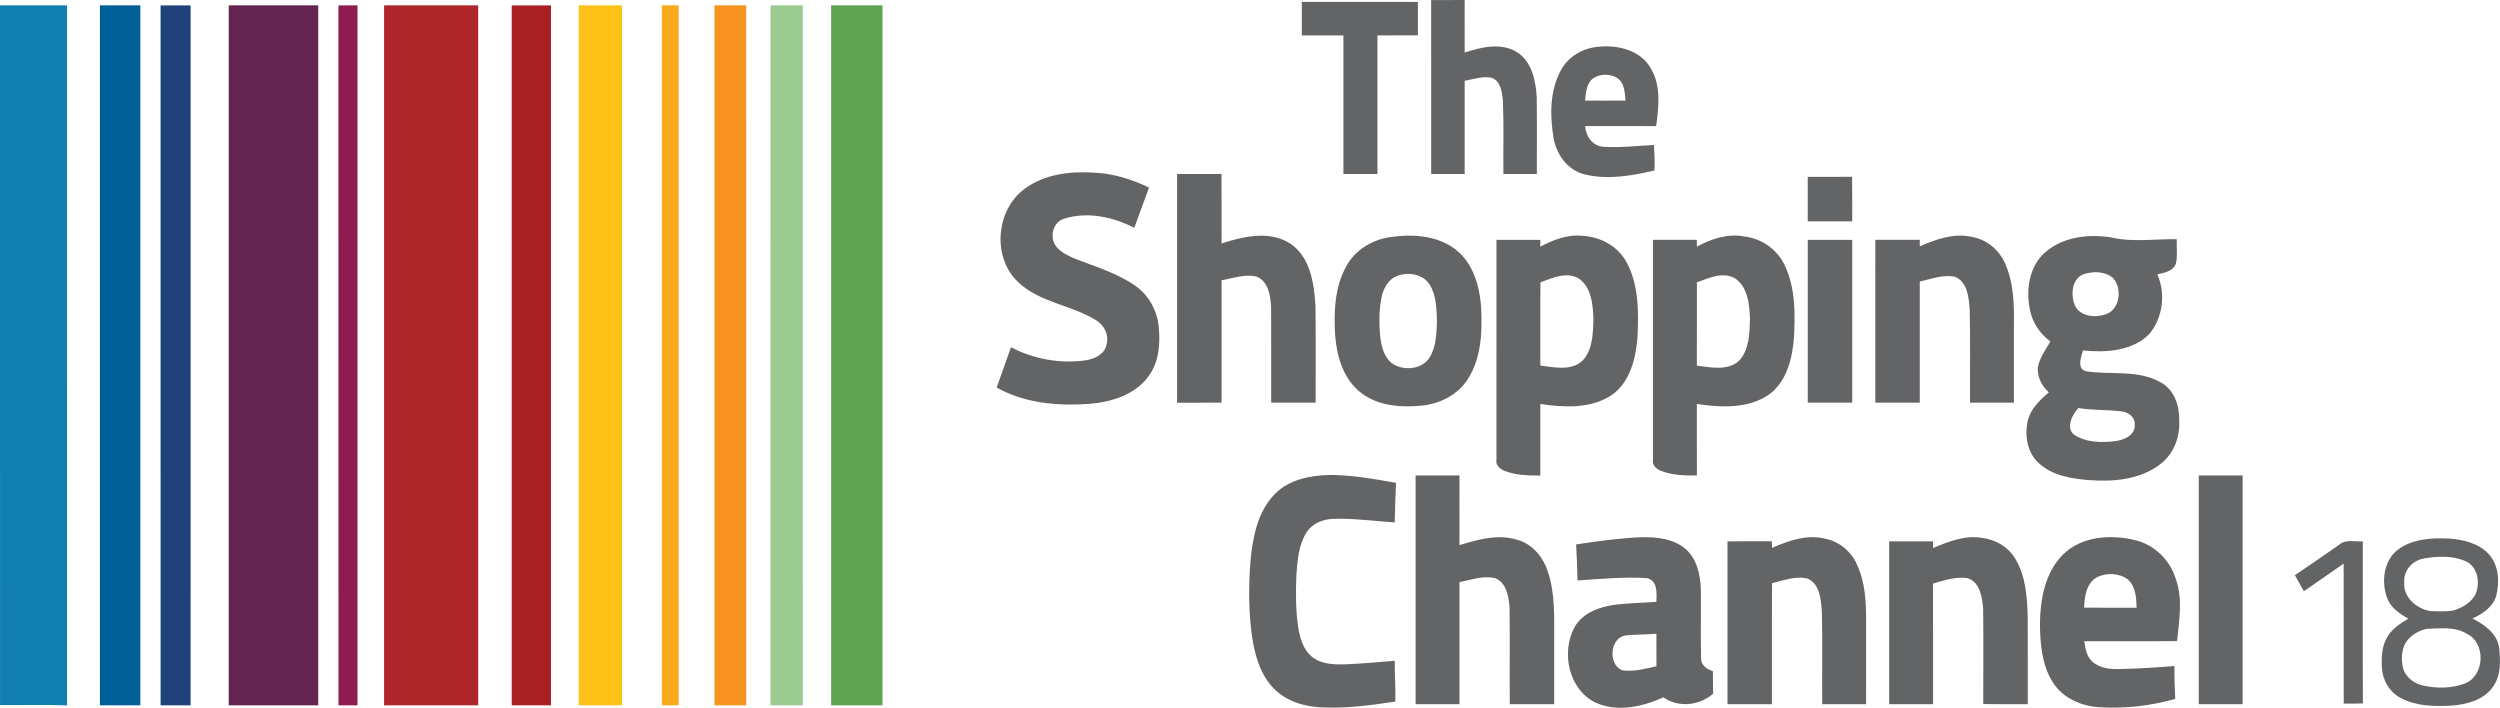
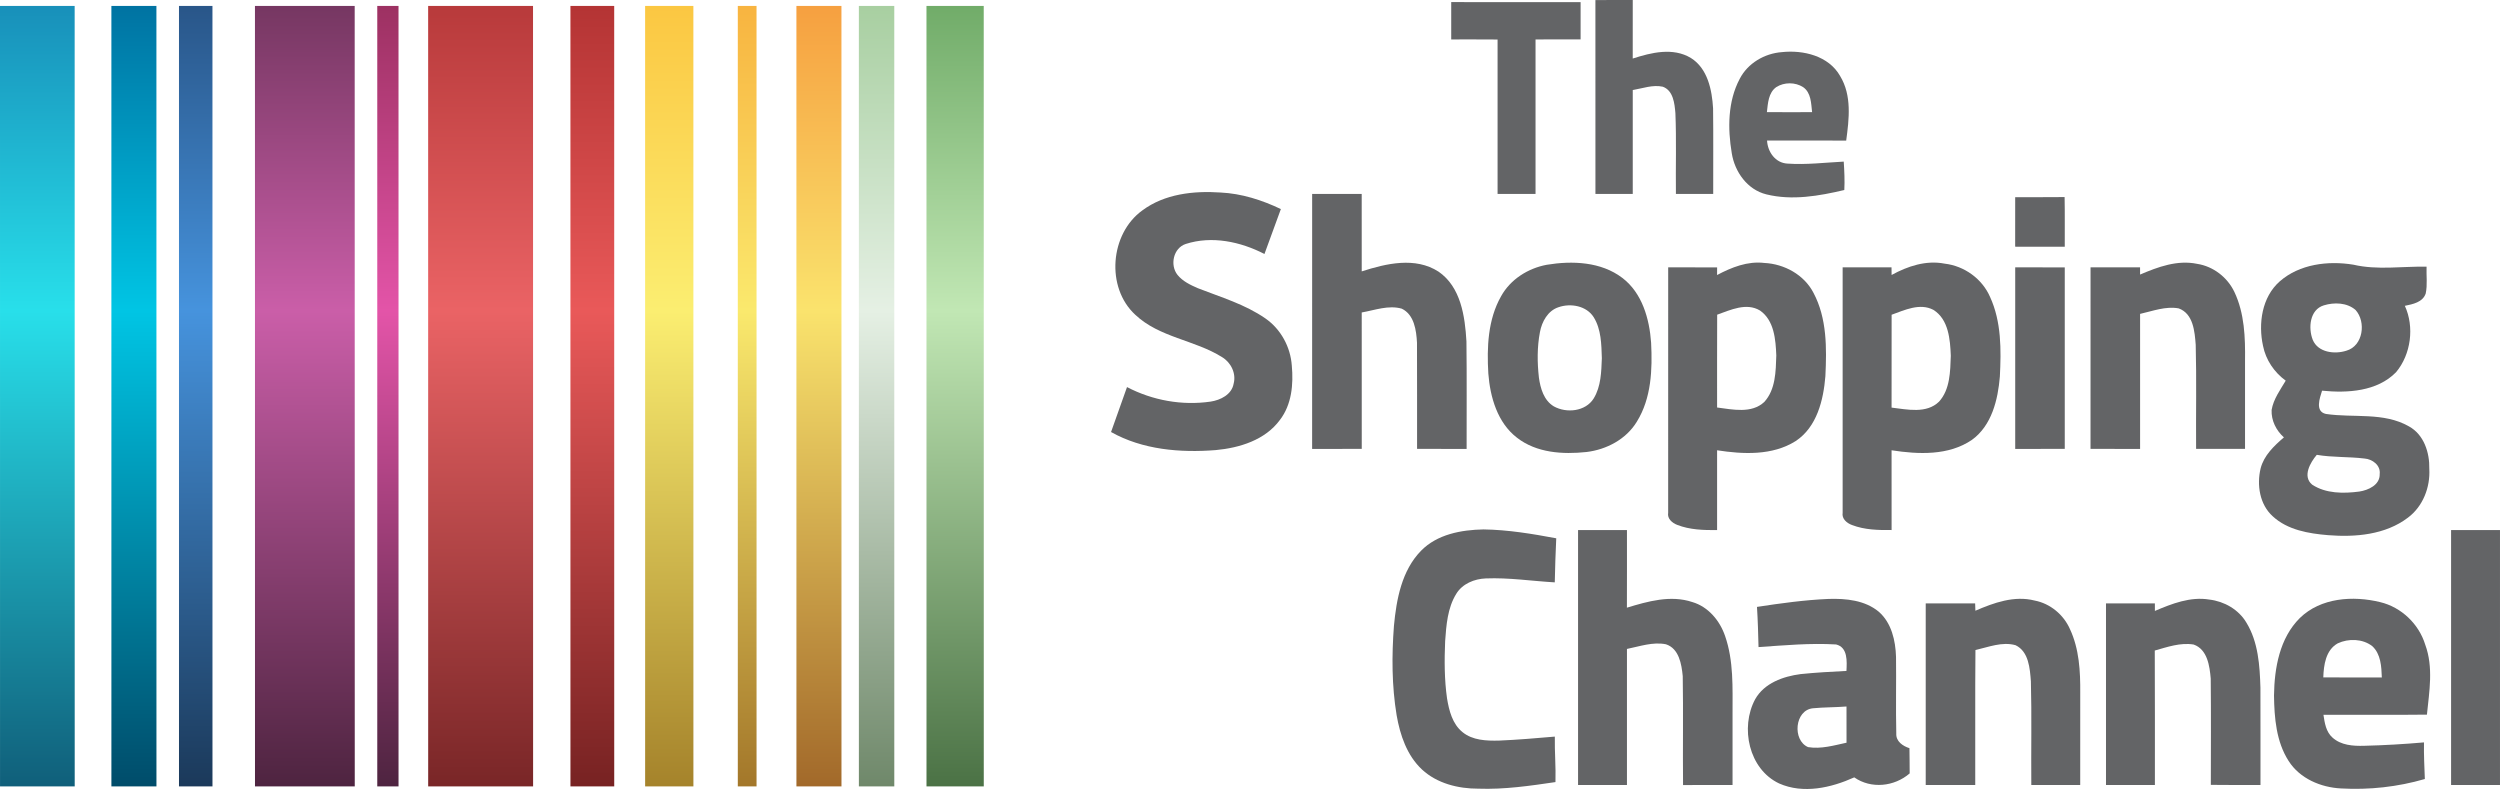
- <svg xmlns="http://www.w3.org/2000/svg" width="1082.156pt" height="306.37pt" viewBox="0 0 1082.156 306.37" version="1.1" id="svg2">
-   <defs id="defs88" />
-   <g id="#636466ff" transform="translate(-0.9975,-0.9360494)">
+ <svg xmlns="http://www.w3.org/2000/svg" xmlns:xlink="http://www.w3.org/1999/xlink" width="970.757pt" height="306.37pt" viewBox="0 0 970.757 306.37" version="1.1" id="svg2">
+   <defs id="defs88">
+     <linearGradient id="linearGradient6676">
+       <stop style="stop-color:#4b7245;stop-opacity:1" offset="0" id="stop6670" />
+       <stop id="stop6672" offset="0.61" style="stop-color:#c1e7b4;stop-opacity:1" />
+       <stop style="stop-color:#71ac69;stop-opacity:1" offset="1" id="stop6674" />
+     </linearGradient>
+     <linearGradient id="linearGradient6668">
+       <stop style="stop-color:#6f886a;stop-opacity:1" offset="0" id="stop6662" />
+       <stop id="stop6664" offset="0.61" style="stop-color:#e5f0e4;stop-opacity:1" />
+       <stop style="stop-color:#a8cfa1;stop-opacity:1" offset="1" id="stop6666" />
+     </linearGradient>
+     <linearGradient id="linearGradient6660">
+       <stop style="stop-color:#a2692a;stop-opacity:1" offset="0" id="stop6654" />
+       <stop id="stop6656" offset="0.61" style="stop-color:#fae36d;stop-opacity:1" />
+       <stop style="stop-color:#f6a040;stop-opacity:1" offset="1" id="stop6658" />
+     </linearGradient>
+     <linearGradient id="linearGradient6652">
+       <stop style="stop-color:#a3772a;stop-opacity:1" offset="0" id="stop6646" />
+       <stop id="stop6648" offset="0.61" style="stop-color:#fae96d;stop-opacity:1" />
+       <stop style="stop-color:#f8b440;stop-opacity:1" offset="1" id="stop6650" />
+     </linearGradient>
+     <linearGradient id="linearGradient6644">
+       <stop style="stop-color:#a5832b;stop-opacity:1" offset="0" id="stop6638" />
+       <stop id="stop6640" offset="0.61" style="stop-color:#fbee71;stop-opacity:1" />
+       <stop style="stop-color:#fbc742;stop-opacity:1" offset="1" id="stop6642" />
+     </linearGradient>
+     <linearGradient id="linearGradient6636">
+       <stop style="stop-color:#772222;stop-opacity:1" offset="0" id="stop6630" />
+       <stop id="stop6632" offset="0.61" style="stop-color:#e95959;stop-opacity:1" />
+       <stop style="stop-color:#b43434;stop-opacity:1" offset="1" id="stop6634" />
+     </linearGradient>
+     <linearGradient id="linearGradient6628">
+       <stop style="stop-color:#792627;stop-opacity:1" offset="0" id="stop6622" />
+       <stop id="stop6624" offset="0.61" style="stop-color:#ea6365;stop-opacity:1" />
+       <stop style="stop-color:#b83a3b;stop-opacity:1" offset="1" id="stop6626" />
+     </linearGradient>
+     <linearGradient id="linearGradient6620">
+       <stop style="stop-color:#4e2440;stop-opacity:1" offset="0" id="stop6614" />
+       <stop id="stop6616" offset="0.61" style="stop-color:#e354a8;stop-opacity:1" />
+       <stop style="stop-color:#9d3162;stop-opacity:1" offset="1" id="stop6618" />
+     </linearGradient>
+     <linearGradient id="linearGradient6612">
+       <stop style="stop-color:#4e2440;stop-opacity:1" offset="0" id="stop6606" />
+       <stop id="stop6608" offset="0.61" style="stop-color:#ca5ea8;stop-opacity:1" />
+       <stop style="stop-color:#763762;stop-opacity:1" offset="1" id="stop6610" />
+     </linearGradient>
+     <linearGradient id="linearGradient6604">
+       <stop style="stop-color:#1b395a;stop-opacity:1" offset="0" id="stop6598" />
+       <stop id="stop6600" offset="0.61" style="stop-color:#4693dd;stop-opacity:1" />
+       <stop style="stop-color:#295689;stop-opacity:1" offset="1" id="stop6602" />
+     </linearGradient>
+     <linearGradient id="linearGradient6448">
+       <stop id="stop6442" offset="0" style="stop-color:#004c6a;stop-opacity:1" />
+       <stop style="stop-color:#00c5e4;stop-opacity:1" offset="0.61" id="stop6444" />
+       <stop id="stop6446" offset="1" style="stop-color:#0073a2;stop-opacity:1" />
+     </linearGradient>
+     <linearGradient id="linearGradient6372">
+       <stop style="stop-color:#105f7a;stop-opacity:1" offset="0" id="stop6368" />
+       <stop id="stop6376" offset="0.61" style="stop-color:#28dfea;stop-opacity:1" />
+       <stop style="stop-color:#1890ba;stop-opacity:1" offset="1" id="stop6370" />
+     </linearGradient>
+     <linearGradient xlink:href="#linearGradient6372" id="linearGradient6374" x1="31.976" y1="130.665" x2="31.976" y2="38.034" gradientUnits="userSpaceOnUse" gradientTransform="translate(-27.63541,63.198)" />
+     <linearGradient xlink:href="#linearGradient6448" id="linearGradient6374-7" x1="31.976" y1="130.665" x2="31.976" y2="38.034" gradientUnits="userSpaceOnUse" gradientTransform="matrix(0.6032291,0,0,1,-3.435111,63.1981)" />
+     <linearGradient xlink:href="#linearGradient6604" id="linearGradient6374-7-2" x1="31.976" y1="130.665" x2="31.976" y2="38.034" gradientUnits="userSpaceOnUse" gradientTransform="matrix(0.4483665,0,0,1,8.87605,63.19811)" />
+     <linearGradient xlink:href="#linearGradient6612" id="linearGradient6374-7-2-4" x1="31.976" y1="130.665" x2="31.976" y2="38.034" gradientUnits="userSpaceOnUse" gradientTransform="matrix(1.335975,0,0,1,-6.625962,63.19811)" />
+     <linearGradient xlink:href="#linearGradient6620" id="linearGradient6374-7-2-5" x1="31.976" y1="130.665" x2="31.976" y2="38.034" gradientUnits="userSpaceOnUse" gradientTransform="matrix(0.2847174,0,0,1,36.95885,63.1981)" />
+     <linearGradient xlink:href="#linearGradient6628" id="linearGradient6374-7-2-49" x1="31.976" y1="130.665" x2="31.976" y2="38.034" gradientUnits="userSpaceOnUse" gradientTransform="matrix(1.404915,0,0,1,12.04691,63.19811)" />
+     <linearGradient xlink:href="#linearGradient6636" id="linearGradient6374-7-2-7" x1="31.976" y1="130.665" x2="31.976" y2="38.034" gradientUnits="userSpaceOnUse" gradientTransform="matrix(0.5862474,0,0,1,51.57796,63.1981)" />
+     <linearGradient xlink:href="#linearGradient6644" id="linearGradient6374-7-2-57" x1="31.976" y1="130.665" x2="31.976" y2="38.034" gradientUnits="userSpaceOnUse" gradientTransform="matrix(0.6464014,0,0,1,58.79003,63.19811)" />
+     <linearGradient xlink:href="#linearGradient6652" id="linearGradient6374-7-2-3" x1="31.976" y1="130.665" x2="31.976" y2="38.034" gradientUnits="userSpaceOnUse" gradientTransform="matrix(0.250923,0,0,1,80.73312,63.1981)" />
+     <linearGradient xlink:href="#linearGradient6660" id="linearGradient6374-7-2-72" x1="31.976" y1="130.665" x2="31.976" y2="38.034" gradientUnits="userSpaceOnUse" gradientTransform="matrix(0.6032005,0,0,1,77.96097,63.19811)" />
+     <linearGradient xlink:href="#linearGradient6668" id="linearGradient6374-7-2-31" x1="31.976" y1="130.665" x2="31.976" y2="38.034" gradientUnits="userSpaceOnUse" gradientTransform="matrix(0.474197,0,0,1,88.94726,63.1981)" />
+     <linearGradient xlink:href="#linearGradient6676" id="linearGradient6374-7-2-2" x1="31.976" y1="130.665" x2="31.976" y2="38.034" gradientUnits="userSpaceOnUse" gradientTransform="matrix(0.7669255,0,0,1,88.89194,63.1981)" />
+   </defs>
+   <g id="#636466ff" transform="translate(-0.9974993,-0.9360494)">
    <path d="m 620.5,0.97 c 4.83,-0.05 9.66,-0.03 14.5,-0.03 0,7.58 0,15.16 -0.01,22.73 7.2,-2.33 15.64,-4.41 22.58,-0.22 6.53,4.08 8.19,12.39 8.62,19.54 0.14,11.08 0.02,22.17 0.05,33.26 -4.83,0 -9.66,0 -14.48,0 -0.13,-10.47 0.23,-20.94 -0.2,-31.39 -0.32,-3.72 -0.81,-8.8 -4.92,-10.26 -3.89,-0.84 -7.82,0.66 -11.64,1.3 -0.01,13.45 0,26.9 0,40.35 -4.83,0 -9.66,0 -14.49,0 -0.03,-25.09 0,-50.19 -0.01,-75.28 z" id="path5" style="opacity:1;fill:#636466" />
    <path d="m 564.51,16.25 c -0.02,-4.83 -0.02,-9.67 0,-14.5 16.75,0.01 33.49,-0.01 50.24,0.01 0,4.83 0,9.65 0,14.48 -5.83,0.02 -11.67,0 -17.5,0.01 -0.01,20 0.01,40 0,59.99 -4.92,0.01 -9.83,0.01 -14.74,0.01 -0.02,-19.99 -0.02,-39.98 0,-59.97 -6,-0.06 -12,-0.02 -18,-0.03 z" id="path7" style="opacity:1;fill:#636466" />
    <path d="m 676.53,31.56 c 3.12,-6.07 9.63,-9.88 16.35,-10.38 8.34,-0.91 18.22,1.45 22.63,9.26 4.62,7.57 3.49,16.74 2.37,25.09 -10.24,-0.06 -20.49,-0.02 -30.73,-0.02 0.23,4.4 3.22,8.71 7.92,8.95 7.28,0.51 14.58,-0.4 21.86,-0.77 0.23,3.67 0.42,7.35 0.22,11.03 -9.84,2.32 -20.29,4.16 -30.27,1.69 -7.38,-1.81 -12.28,-8.73 -13.43,-15.97 -1.61,-9.59 -1.58,-20.1 3.08,-28.88 m 14.2,3.2 c -3.08,2.18 -3.24,6.31 -3.64,9.71 5.85,0.05 11.7,0.03 17.55,0.01 -0.39,-3.37 -0.36,-7.55 -3.47,-9.7 -3.07,-1.99 -7.37,-1.98 -10.44,-0.02 z" id="path9" style="opacity:1;fill:#636466" />
    <path d="m 444.57,82.64 c 8.63,-6.43 19.94,-7.67 30.38,-6.95 8.16,0.39 16.08,2.92 23.41,6.43 -2.09,5.83 -4.24,11.63 -6.37,17.44 -9.27,-4.78 -20.41,-7.17 -30.55,-3.9 -4.83,1.56 -6.25,8.22 -3.21,12.02 2.01,2.49 5.01,3.91 7.89,5.16 8.93,3.5 18.34,6.25 26.29,11.78 5.96,4.15 9.7,11.08 10.2,18.3 0.67,7.24 -0.03,15.11 -4.61,21.07 -5.73,7.82 -15.68,10.87 -24.94,11.72 -13.78,1.08 -28.37,-0.12 -40.64,-7.02 2.08,-5.82 4.14,-11.63 6.2,-17.45 9.9,5.18 21.39,7.25 32.46,5.64 3.84,-0.58 8.18,-2.72 8.93,-6.91 1.1,-4.03 -1.03,-8.32 -4.53,-10.39 -10.63,-6.66 -24.3,-7.58 -33.66,-16.43 -11.5,-10.59 -9.81,-31.44 2.75,-40.51 z" id="path11" style="opacity:1;fill:#636466" />
    <path d="m 510.51,76.24 c 6.41,0.02 12.82,0 19.24,0.01 0.01,10.02 -0.01,20.05 0.01,30.07 9.49,-3.08 20.8,-5.73 29.8,0.08 8.69,5.94 10.3,17.38 10.86,27.09 0.18,13.92 0.04,27.84 0.07,41.76 -6.42,0 -12.83,0.01 -19.24,-0.01 -0.02,-13.74 0.04,-27.47 -0.03,-41.21 -0.25,-4.8 -1.06,-10.91 -5.92,-13.24 -5.14,-1.47 -10.46,0.59 -15.54,1.48 -0.01,17.65 -0.03,35.3 0.01,52.95 -6.43,0.06 -12.85,0.02 -19.27,0.03 0,-33.01 -0.01,-66.01 0.01,-99.01 z" id="path13" style="opacity:1;fill:#636466" />
    <path d="m 783.5,77.5 c 6.39,-0.02 12.79,0.04 19.19,-0.04 0.13,6.43 0.03,12.86 0.06,19.29 -6.42,0 -12.84,0.02 -19.26,-0.02 0.02,-6.41 0,-12.82 0.01,-19.23 z" id="path15" style="opacity:1;fill:#636466" />
    <path d="m 601.6,103.75 c 9.89,-1.63 21.08,-1.21 29.36,5.1 7.71,5.87 10.52,15.9 11.17,25.17 0.53,10.39 0.11,21.55 -5.54,30.65 -4.12,6.82 -11.77,10.84 -19.53,11.78 -9.22,0.99 -19.4,0.37 -27,-5.54 -7.61,-5.84 -10.44,-15.77 -11.14,-24.94 -0.6,-10.14 -0.19,-20.97 4.96,-30.01 3.62,-6.55 10.45,-10.85 17.72,-12.21 m 4.6,16.47 c -4.17,1.34 -6.49,5.61 -7.24,9.68 -1.11,5.81 -1.06,11.8 -0.4,17.66 0.58,4.18 1.92,8.86 5.79,11.17 4.93,2.75 12.32,2.01 15.48,-3.07 2.86,-4.66 2.96,-10.36 3.17,-15.66 -0.18,-5.36 -0.23,-11.14 -3.14,-15.85 -2.78,-4.47 -8.95,-5.57 -13.66,-3.93 z" id="path17" style="opacity:1;fill:#636466" />
    <path d="m 667.74,107.73 c 5.62,-2.98 11.85,-5.47 18.34,-4.69 7.78,0.38 15.46,4.57 19.1,11.61 5.26,9.88 5.15,21.48 4.62,32.36 -0.75,9.28 -3.28,19.75 -11.55,25.2 -9.02,5.69 -20.37,5.14 -30.5,3.57 -0.01,10.33 0.01,20.66 0,30.99 -5.21,0.04 -10.58,-0.09 -15.49,-2.02 -1.93,-0.75 -3.92,-2.39 -3.51,-4.69 0,-31.77 0,-63.54 0.01,-95.31 6.33,0 12.66,-0.01 19,0.01 -0.01,0.74 -0.02,2.23 -0.02,2.97 m 0.04,15.4 c -0.07,12.02 -0.01,24.03 -0.03,36.04 6.01,0.77 13.37,2.46 18.31,-2.14 4.43,-4.82 4.48,-11.89 4.68,-18.06 -0.25,-6.14 -0.79,-13.58 -6.3,-17.44 -5.28,-3.21 -11.45,-0.25 -16.66,1.6 z" id="path19" style="opacity:1;fill:#636466" />
    <path d="m 735.51,107.71 c 6.25,-3.42 13.4,-5.81 20.59,-4.4 7.63,0.88 14.56,5.86 17.64,12.92 4.44,9.65 4.33,20.55 3.81,30.93 -0.75,8.97 -3.13,19 -10.84,24.57 -9.07,6.21 -20.83,5.65 -31.21,4.05 0,10.32 -0.01,20.64 0.01,30.97 -5.16,0.06 -10.48,-0.06 -15.36,-1.94 -2.01,-0.73 -4.05,-2.41 -3.65,-4.78 0,-31.76 -0.01,-63.52 0,-95.28 6.33,0 12.65,0 18.98,0 0.01,0.74 0.03,2.22 0.03,2.96 m 0.01,15.44 c -0.04,12.02 -0.01,24.04 -0.02,36.06 6.08,0.72 13.54,2.46 18.43,-2.31 4.33,-4.78 4.35,-11.76 4.57,-17.83 -0.25,-6.31 -0.84,-14.12 -6.77,-17.82 -5.25,-2.75 -11.15,0.08 -16.21,1.9 z" id="path21" style="opacity:1;fill:#636466" />
    <path d="m 832,107.55 c 6.94,-2.97 14.49,-5.76 22.15,-4.16 6.28,0.97 11.77,5.22 14.48,10.94 3.93,8.29 4.24,17.7 4.12,26.71 -0.01,11.4 0,22.8 0,34.2 -6.33,0.01 -12.67,0.01 -19,0 -0.1,-13.46 0.2,-26.94 -0.15,-40.4 -0.39,-5.14 -0.93,-12.11 -6.62,-14.16 -5.08,-0.92 -10.09,1.04 -14.98,2.14 -0.01,17.47 0.01,34.95 0,52.43 -6.42,0 -12.83,0 -19.25,-0.01 0,-23.49 0,-46.99 0.01,-70.49 6.4,0 12.81,0 19.23,0 0,0.7 0.01,2.1 0.01,2.8 z" id="path23" style="opacity:1;fill:#636466" />
    <path d="m 886.22,110.2 c 7.7,-6.74 18.78,-8.09 28.58,-6.49 9.33,2.18 18.96,0.61 28.44,0.77 -0.13,3.46 0.39,7.01 -0.33,10.42 -1.15,3.41 -5.03,4.16 -8.1,4.79 3.76,8.21 2.39,18.82 -3.4,25.76 -7.34,7.53 -18.9,8.17 -28.75,7.19 -0.89,2.9 -2.83,8.06 1.49,9.03 10.68,1.6 22.43,-0.79 32.25,4.83 5.82,3.19 8.05,10.19 7.9,16.46 0.42,7.17 -2.46,14.63 -8.29,18.98 -8.76,6.67 -20.42,7.65 -31.03,6.8 -7.53,-0.63 -15.69,-1.99 -21.44,-7.3 -5.12,-4.58 -6.28,-12.19 -4.74,-18.62 1.3,-5.06 5.23,-8.76 9.05,-12.05 -3.02,-2.69 -4.95,-6.55 -4.78,-10.64 0.72,-4.23 3.33,-7.77 5.48,-11.38 -4.46,-3.24 -7.73,-8.06 -8.81,-13.49 -1.9,-8.66 -0.47,-18.93 6.48,-25.06 m 17.11,9.31 c -5.48,1.67 -6.09,8.79 -4.29,13.37 2.04,4.96 8.53,5.71 13.07,4.23 6.51,-1.85 7.73,-11.16 3.57,-15.8 -3.32,-2.9 -8.31,-3.05 -12.35,-1.8 m -4.52,69.61 c 5.31,3.51 12.19,3.5 18.3,2.69 3.53,-0.53 8.07,-2.58 7.93,-6.79 0.42,-3.42 -2.83,-5.82 -5.93,-6.04 -6.14,-0.75 -12.38,-0.39 -18.5,-1.43 -2.54,2.98 -5.64,8.4 -1.8,11.57 z" id="path25" style="opacity:1;fill:#636466" />
    <path d="m 783.51,175.25 c -0.02,-23.5 -0.02,-47 0,-70.5 6.41,0 12.83,-0.01 19.24,0.01 0,23.49 0,46.99 0,70.48 -6.41,0.02 -12.83,0 -19.24,0.01 z" id="path27" style="opacity:1;fill:#636466" />
    <path d="m 552.8,214.79 c 6.27,-6.41 15.62,-8.11 24.23,-8.28 9.51,0.13 18.93,1.71 28.26,3.45 -0.23,5.7 -0.49,11.4 -0.57,17.11 -8.92,-0.51 -17.82,-1.89 -26.78,-1.53 -4.45,0.17 -9.11,2.06 -11.49,6.01 -3.38,5.48 -3.85,12.11 -4.3,18.37 -0.31,7.41 -0.31,14.89 0.74,22.24 0.79,4.74 2.08,9.89 5.99,13.05 3.93,3.23 9.31,3.41 14.16,3.3 7.24,-0.3 14.47,-0.93 21.7,-1.55 -0.1,5.89 0.43,11.77 0.25,17.66 -9.92,1.46 -19.9,2.92 -29.95,2.56 -7.81,0.02 -16.03,-2.02 -21.88,-7.44 -5.84,-5.45 -8.5,-13.36 -9.84,-21.04 -1.9,-11.47 -1.93,-23.19 -1.05,-34.76 0.97,-10.31 3.01,-21.47 10.53,-29.15 z" id="path29" style="opacity:1;fill:#636466" />
    <path d="m 613.76,206.75 c 6.33,0 12.66,-0.01 18.99,0.01 -0.01,10.04 0.03,20.09 -0.02,30.14 8.14,-2.47 16.98,-5 25.38,-2.19 6.22,1.81 10.72,7.24 12.75,13.21 3.35,9.64 2.88,20.01 2.89,30.06 0,9.26 0,18.51 0,27.77 -6.41,0.01 -12.82,-0.02 -19.22,0.02 -0.14,-14.09 0.12,-28.2 -0.12,-42.29 -0.45,-4.61 -1.43,-10.72 -6.53,-12.37 -5.07,-1.02 -10.18,0.82 -15.13,1.81 0,17.61 0,35.22 0,52.83 -6.33,0 -12.66,0 -18.99,0 -0.02,-33 -0.01,-66 0,-99 z" id="path31" style="opacity:1;fill:#636466" />
    <path d="m 952.76,206.75 c 6.32,0 12.66,-0.01 18.99,0.01 0,33 0.01,65.99 0,98.99 -6.34,0 -12.67,0 -18.99,0 -0.01,-33 -0.01,-66 0,-99 z" id="path33" style="opacity:1;fill:#636466" />
    <path d="m 683.24,236.6 c 9.22,-1.41 18.48,-2.7 27.8,-3.1 6.73,-0.21 14.12,0.49 19.5,4.98 4.95,4.32 6.5,11.21 6.69,17.52 0.12,9.93 -0.13,19.86 0.1,29.78 -0.16,3.05 2.53,4.85 5.11,5.68 0.07,3.26 0.06,6.52 0.09,9.79 -5.95,5.15 -14.97,6.12 -21.52,1.54 -8.98,4.06 -19.8,6.52 -29.16,2.37 -11.8,-5.55 -15.22,-21.74 -9.32,-32.7 3.53,-6.29 10.89,-8.89 17.65,-9.77 5.92,-0.61 11.86,-0.93 17.8,-1.23 0.18,-3.69 0.58,-9.16 -4.02,-10.28 -10.04,-0.6 -20.11,0.34 -30.12,1.02 -0.13,-5.2 -0.27,-10.41 -0.6,-15.6 m 19.83,54.44 c 5.01,0.84 10.06,-0.66 14.94,-1.71 -0.02,-4.69 -0.01,-9.38 -0.01,-14.06 -4.34,0.35 -8.7,0.27 -13.03,0.69 -7.11,0.7 -8.07,12.41 -1.9,15.08 z" id="path35" style="opacity:1;fill:#636466" />
    <path d="m 768.05,238.08 c 7.17,-3.1 15.12,-5.97 23.01,-3.95 6.05,1.16 11.24,5.48 13.71,11.1 3.6,7.69 4.06,16.4 3.99,24.76 -0.02,11.92 0,23.84 -0.01,35.76 -6.34,0 -12.66,0 -18.99,0 -0.11,-13.42 0.19,-26.85 -0.16,-40.26 -0.39,-4.99 -0.81,-11.55 -5.96,-14.02 -5.2,-1.46 -10.52,0.73 -15.57,1.88 -0.17,17.46 -0.01,34.94 -0.08,52.41 -6.41,-0.02 -12.82,-0.01 -19.23,-0.01 -0.02,-23.5 -0.01,-47 0,-70.5 6.39,-0.01 12.79,0.02 19.19,-0.02 0.03,0.71 0.07,2.14 0.1,2.85 z" id="path37" style="opacity:1;fill:#636466" />
    <path d="m 837.75,238.16 c 6.63,-2.82 13.79,-5.63 21.14,-4.41 5.82,0.69 11.4,3.88 14.41,8.99 4.6,7.55 5.17,16.65 5.43,25.26 0.05,12.58 0,25.16 0.02,37.75 -6.43,-0.02 -12.86,0.06 -19.28,-0.05 0.01,-13.75 0.11,-27.5 -0.04,-41.24 -0.41,-4.89 -1.28,-11.38 -6.64,-13.25 -5.13,-0.84 -10.21,0.96 -15.09,2.33 0.11,17.4 0.02,34.81 0.05,52.21 -6.33,0 -12.66,0 -18.99,0 -0.01,-23.5 -0.02,-47 0,-70.5 6.32,0 12.65,0 18.98,0 0,0.72 0.01,2.18 0.01,2.91 z" id="path39" style="opacity:1;fill:#636466" />
    <path d="m 894.03,240.92 c 8.12,-7.93 20.67,-8.75 31.19,-6.18 8.23,1.97 15.02,8.46 17.5,16.52 3.24,8.79 1.57,18.15 0.66,27.17 -13.4,0.16 -26.79,0.03 -40.18,0.06 0.47,3.14 0.98,6.61 3.5,8.84 3.3,3.01 8.03,3.33 12.28,3.2 7.76,-0.19 15.52,-0.64 23.26,-1.32 -0.09,4.74 0.15,9.48 0.33,14.22 -10.55,3.07 -21.59,4.28 -32.55,3.66 -7.85,-0.39 -16.01,-3.84 -20.34,-10.66 -4.83,-7.51 -5.56,-16.75 -5.68,-25.44 0.15,-10.65 2.17,-22.26 10.03,-30.07 m 14.72,9.83 c -4.66,2.6 -5.45,8.4 -5.61,13.22 7.57,0.06 15.15,0.01 22.73,0.03 -0.15,-4.23 -0.38,-9.12 -3.73,-12.18 -3.73,-2.88 -9.21,-3.03 -13.39,-1.07 z" id="path41" style="opacity:1;fill:#636466" />
-     <path d="m 1038.95,238.85 c 6.31,-4.68 14.58,-5.16 22.15,-4.79 6.17,0.43 12.83,1.99 17.17,6.72 4.37,4.76 4.75,11.87 3.29,17.87 -1.31,4.99 -5.92,8 -10.34,10.01 5.05,2.54 10.36,6.24 11.51,12.18 0.66,5.81 1.01,12.33 -2.59,17.33 -4.03,5.86 -11.55,7.76 -18.26,8.22 -7.39,0.38 -15.25,0.21 -21.9,-3.42 -4.68,-2.51 -7.64,-7.6 -7.93,-12.85 -0.28,-4.65 -0.1,-9.64 2.46,-13.69 2.06,-3.46 5.58,-5.63 8.93,-7.69 -3.76,-2.15 -7.66,-4.77 -9.17,-9.04 -2.55,-6.99 -1.51,-16.07 4.68,-20.85 m 11.52,3.78 c -5.02,0.71 -9.15,5.14 -8.76,10.34 -0.55,6.5 5.4,11.57 11.36,12.49 3.26,0.06 6.59,0.3 9.84,-0.24 3.73,-1.15 7.47,-3.25 9.48,-6.73 2.41,-4.97 1.23,-12.38 -4.29,-14.72 -5.53,-2.34 -11.83,-2.11 -17.63,-1.14 m 0.72,30.53 c -3.57,0.91 -7.05,2.95 -8.97,6.18 -1.74,3.2 -1.84,7.08 -1.07,10.57 1,4.22 4.96,7.04 9.05,7.86 5.76,1.16 11.97,1.18 17.53,-0.89 8.83,-3.18 9.54,-17.71 0.97,-21.64 -5.25,-3.25 -11.67,-2.22 -17.51,-2.08 z" id="path43" style="opacity:1;fill:#636466" />
-     <path d="m 1013.58,236.7 c 2.81,-2.47 6.78,-1.17 10.17,-1.44 0.04,23.39 -0.08,46.77 0.06,70.16 -2.78,0.08 -5.55,0.1 -8.31,0.08 -0.02,-20.2 0.03,-40.4 -0.02,-60.6 -5.72,4.03 -11.51,7.95 -17.23,11.97 -1.29,-2.32 -2.59,-4.63 -3.88,-6.94 6.44,-4.36 12.83,-8.78 19.21,-13.23 z" id="path45" style="opacity:1;fill:#636466" />
  </g>
-   <g id="#117eb2ff" transform="translate(-0.9975,-0.9360494)">
-     <path d="m 1,3.24 c 9.67,0.02 19.33,0 28.99,0.01 0.03,101.01 -0.01,202.03 0.02,303.05 -9.66,-0.43 -19.34,-0.06 -29,-0.17 C 0.99,205.16 1,104.2 1,3.24 Z" id="path51" style="opacity:1;fill:#117eb2" />
-   </g>
-   <g id="#005f97ff" transform="translate(-0.9975,-0.9360494)">
-     <path d="m 44.25,3.25 c 5.83,0 11.67,0 17.5,0 0,101 0,202 0,302.99 -5.83,0.01 -11.67,0.01 -17.5,0 0,-100.99 0,-201.99 0,-302.99 z" id="path54" style="opacity:1;fill:#005f97" />
-   </g>
-   <g id="#1f427aff" transform="translate(-0.9975,-0.9360494)">
-     <path d="m 70.5,3.26 c 4.33,-0.02 8.67,-0.02 13,0 -0.01,101 0.02,201.99 -0.01,302.99 -4.33,0 -8.65,0 -12.98,0 -0.03,-101 0,-201.99 -0.01,-302.99 z" id="path57" style="opacity:1;fill:#1f427a" />
-   </g>
-   <g id="#632450ff" transform="translate(-0.9975,-0.9360494)">
-     <path d="m 100.01,3.24 c 12.91,0.02 25.83,0 38.74,0.01 0.01,101 0,201.99 0,302.99 -12.91,0.02 -25.83,0.01 -38.75,0.01 0,-101 -0.01,-202.01 0.01,-303.01 z" id="path60" style="opacity:1;fill:#632450" />
-   </g>
-   <g id="#8e1b51ff" transform="translate(-0.9975,-0.9360494)">
-     <path d="m 147.49,3.27 c 2.75,-0.02 5.5,-0.02 8.26,-0.02 0,101 0,201.99 0,302.99 -2.75,0.01 -5.5,0.01 -8.25,0.01 -0.02,-100.99 0.02,-201.99 -0.01,-302.98 z" id="path63" style="opacity:1;fill:#8e1b51" />
-   </g>
-   <g id="#ae262aff" transform="translate(-0.9975,-0.9360494)">
-     <path d="m 167.25,3.25 c 13.58,-0.01 27.16,0.01 40.74,-0.01 0.02,101 0.01,202.01 0.01,303.01 -13.59,0 -27.17,0.01 -40.75,-0.01 0,-101 -0.01,-201.99 0,-302.99 z" id="path66" style="opacity:1;fill:#ae262a" />
-   </g>
-   <g id="#a81f24ff" transform="translate(-0.9975,-0.9360494)">
-     <path d="m 222.5,3.26 c 5.66,-0.02 11.33,-0.02 17,0 -0.01,100.99 0.02,201.99 -0.01,302.99 -5.66,0 -11.32,0 -16.98,0 -0.03,-101 0,-201.99 -0.01,-302.99 z" id="path69" style="opacity:1;fill:#a81f24" />
-   </g>
-   <g id="#fec118ff" transform="translate(-0.9975,-0.9360494)">
-     <path d="m 251.51,3.24 c 6.24,0.01 12.49,0 18.74,0.01 0,101 0,202 0,303 -6.25,0 -12.5,0 -18.75,0 0,-101 -0.01,-202.01 0.01,-303.01 z" id="path72" style="opacity:1;fill:#fec118" />
-   </g>
-   <g id="#f9a91cff" transform="translate(-0.9975,-0.9360494)">
-     <path d="m 287.49,3.26 c 2.42,-0.01 4.84,-0.01 7.26,-0.01 0.01,100.99 -0.02,201.98 0.02,302.98 -2.43,0.01 -4.85,0.02 -7.27,0.02 -0.01,-100.99 0.01,-201.99 -0.01,-302.99 z" id="path75" style="opacity:1;fill:#f9a91c" />
-   </g>
-   <g id="#f69321ff" transform="translate(-0.9975,-0.9360494)">
-     <path d="m 310.25,3.25 c 4.58,0 9.16,0 13.74,-0.01 0.02,101 0.01,202.01 0.01,303.01 -4.59,0 -9.17,0 -13.75,-0.01 0,-100.99 -0.01,-201.99 0,-302.99 z" id="path78" style="opacity:1;fill:#f69321" />
-   </g>
-   <g id="#9ccb91ff" transform="translate(-0.9975,-0.9360494)">
-     <path d="m 334.51,3.24 c 4.66,0.02 9.32,0.01 13.98,0.01 0.02,101 0.01,202 0.01,303 -4.67,0 -9.33,0 -14,0 0.01,-101.01 -0.02,-202.01 0.01,-303.01 z" id="path81" style="opacity:1;fill:#9ccb91" />
-   </g>
-   <g id="#60a353ff" transform="translate(-0.9975,-0.9360494)">
-     <path d="m 360.76,3.25 c 7.41,0 14.82,0.01 22.23,-0.01 0.02,101 0.01,202.01 0.01,303.01 -7.42,0 -14.83,0 -22.24,0 -0.01,-101 -0.01,-202 0,-303 z" id="path84" style="opacity:1;fill:#60a353" />
+   <g id="g6690" transform="matrix(3.267944,0,0,3.267944,0,-328.1925)">
+     <path d="m 6.00036e-5,101.133 8.871,0.003 0.006,92.734 H 0.003 L 0,101.133 Z" id="path51-2" style="opacity:1;fill:url(#linearGradient6374);fill-opacity:1;stroke-width:0.306" />
+     <path d="m 13.235,101.133 5.351,0.003 0.004,92.734 h -5.353 l -0.002,-92.737 z" id="path51-2-2" style="opacity:1;fill:url(#linearGradient6374-7);fill-opacity:1;stroke-width:0.238" />
+     <path d="m 21.267,101.133 3.977,0.003 0.003,92.734 h -3.979 l -0.001,-92.737 z" id="path51-2-2-5" style="opacity:1;fill:url(#linearGradient6374-7-2);fill-opacity:1;stroke-width:0.205" />
+     <path d="m 30.294,101.133 11.851,0.003 0.008,92.734 H 30.298 l -0.004,-92.737 z" id="path51-2-2-5-9" style="opacity:1;fill:url(#linearGradient6374-7-2-4);fill-opacity:1;stroke-width:0.354" />
+     <path d="m 44.827,101.133 2.526,0.003 0.002,92.734 h -2.527 l -8.97e-4,-92.737 z" id="path51-2-2-5-1" style="opacity:1;fill:url(#linearGradient6374-7-2-5);fill-opacity:1;stroke-width:0.163" />
+     <path d="m 50.872,101.133 12.463,0.003 0.009,92.734 H 50.877 l -0.004,-92.737 z" id="path51-2-2-5-96" style="opacity:1;fill:url(#linearGradient6374-7-2-49);fill-opacity:1;stroke-width:0.363" />
+     <path d="m 67.779,101.133 5.201,0.003 0.004,92.734 h -5.202 l -0.002,-92.737 z" id="path51-2-2-5-0" style="opacity:1;fill:url(#linearGradient6374-7-2-7);fill-opacity:1;stroke-width:0.234" />
+     <path d="m 76.654,101.133 5.734,0.003 0.004,92.734 h -5.736 l -0.002,-92.737 z" id="path51-2-2-5-7" style="opacity:1;fill:url(#linearGradient6374-7-2-57);fill-opacity:1;stroke-width:0.246" />
+     <path d="m 87.667,101.133 2.226,0.003 0.002,92.734 h -2.227 l -7.9e-4,-92.737 z" id="path51-2-2-5-4" style="opacity:1;fill:url(#linearGradient6374-7-2-3);fill-opacity:1;stroke-width:0.153" />
+     <path d="m 94.631,101.133 5.351,0.003 0.004,92.734 h -5.353 l -0.002,-92.737 z" id="path51-2-2-5-3" style="opacity:1;fill:url(#linearGradient6374-7-2-72);fill-opacity:1;stroke-width:0.238" />
+     <path d="m 102.052,101.133 4.207,0.003 0.003,92.734 h -4.208 l -0.002,-92.737 z" id="path51-2-2-5-30" style="opacity:1;fill:url(#linearGradient6374-7-2-31);fill-opacity:1;stroke-width:0.211" />
+     <path d="m 110.086,101.133 6.803,0.003 0.005,92.734 h -6.806 l -0.003,-92.737 z" id="path51-2-2-5-00" style="opacity:1;fill:url(#linearGradient6374-7-2-2);fill-opacity:1;stroke-width:0.268" />
  </g>
</svg>
